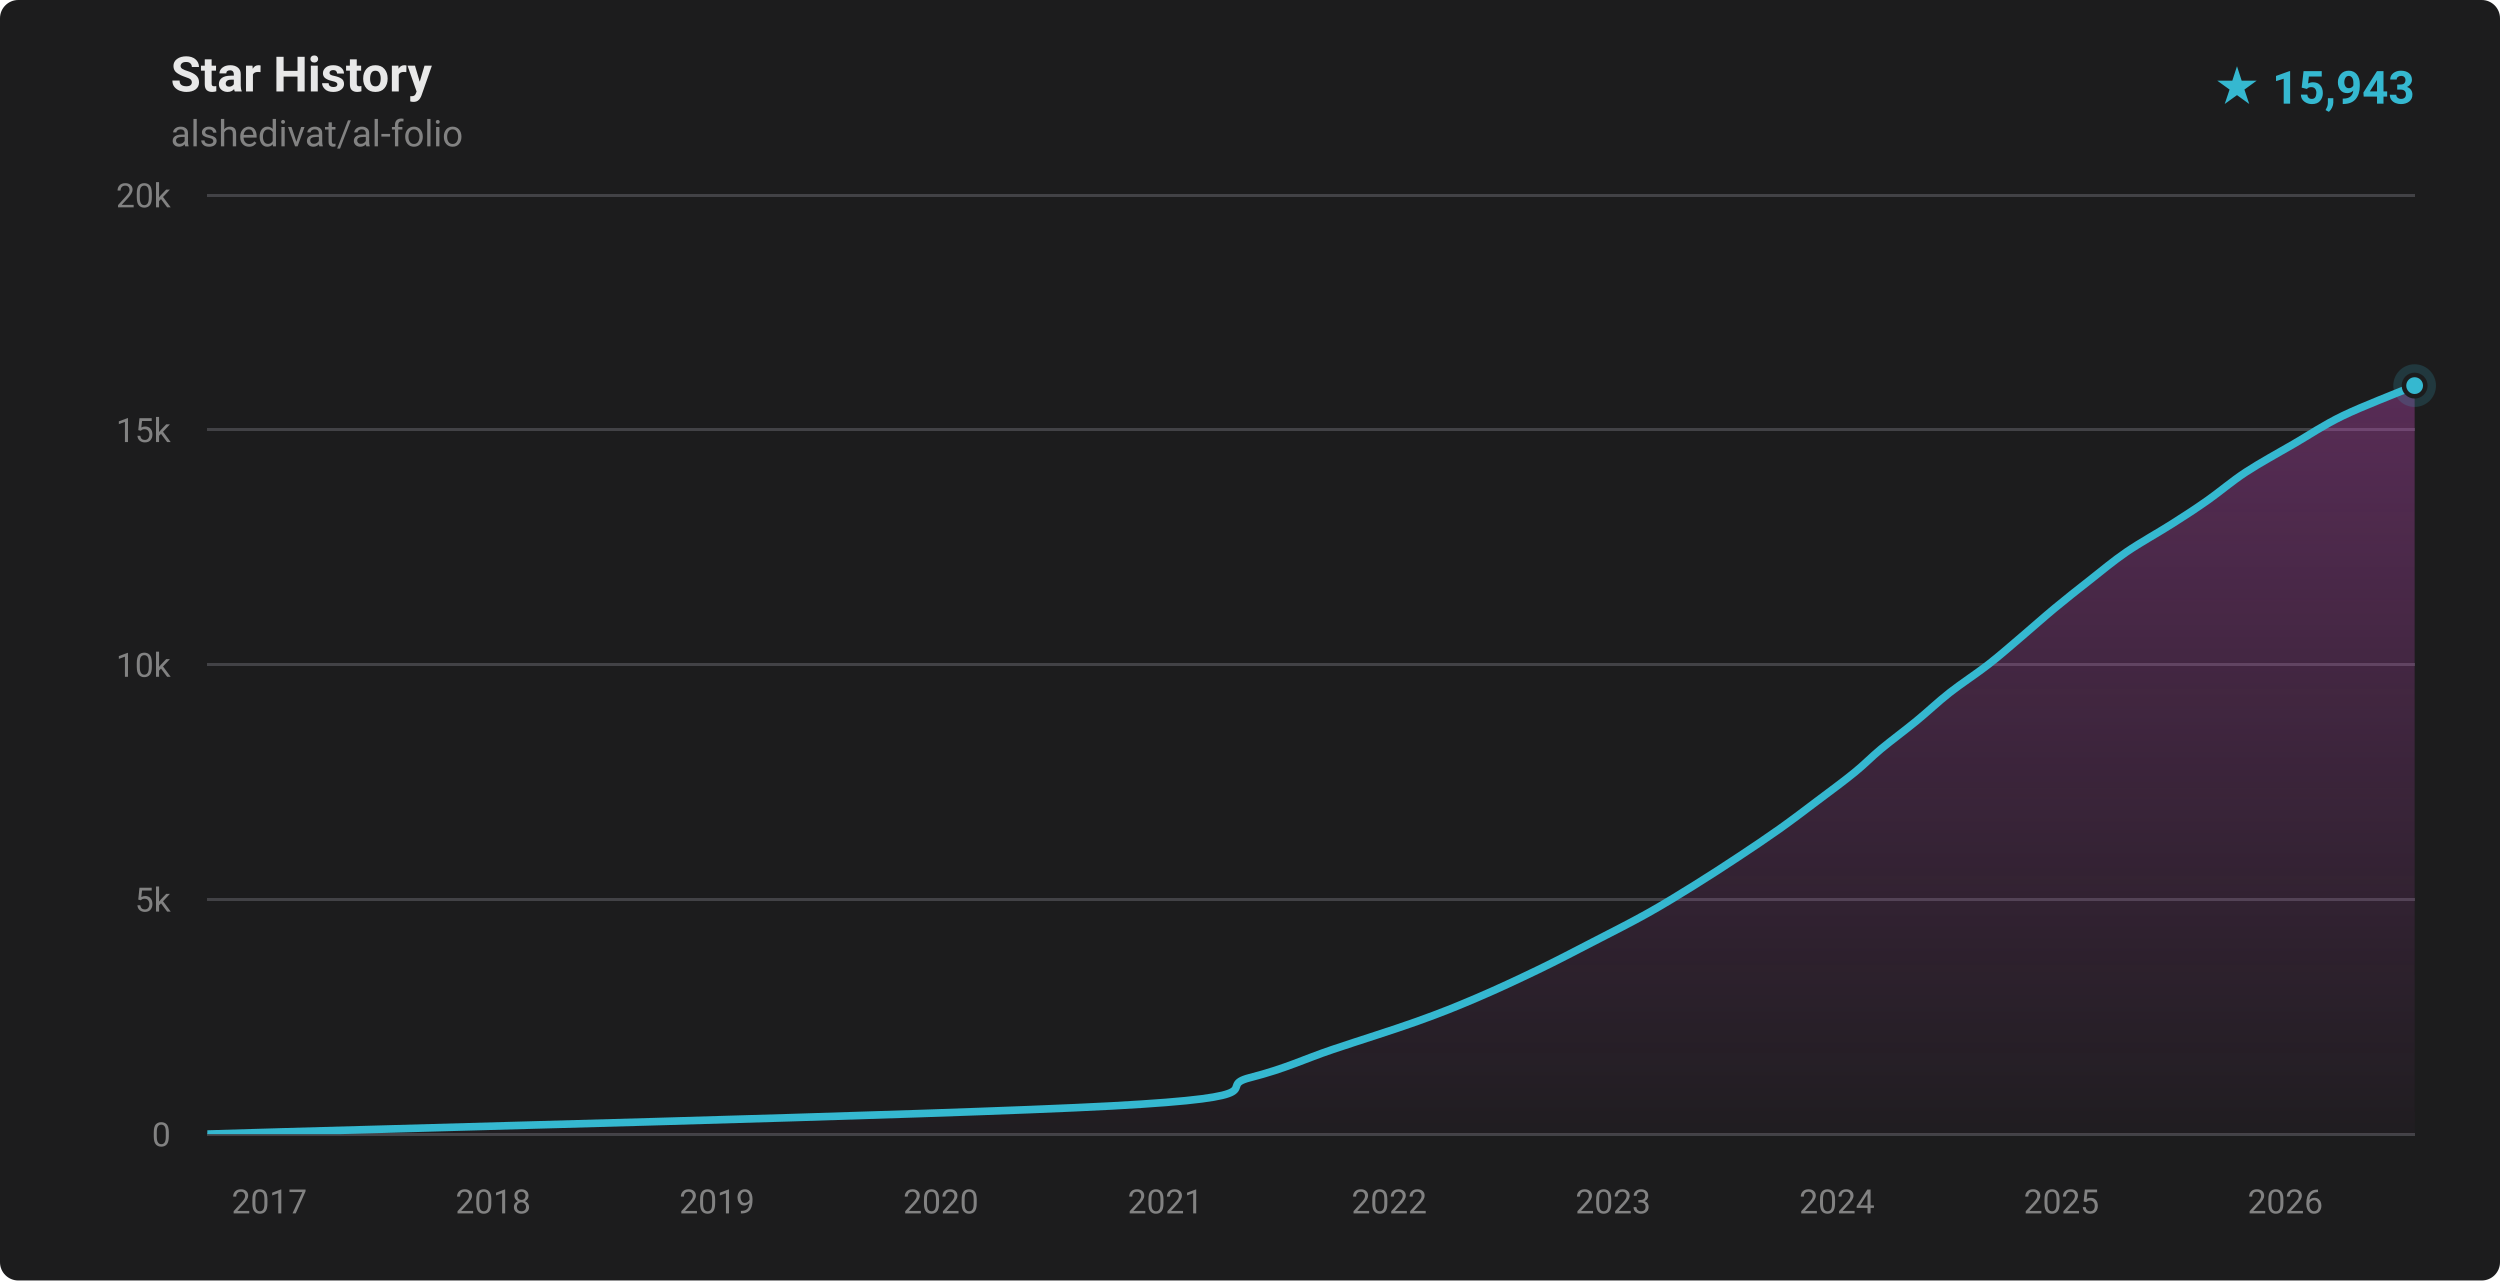
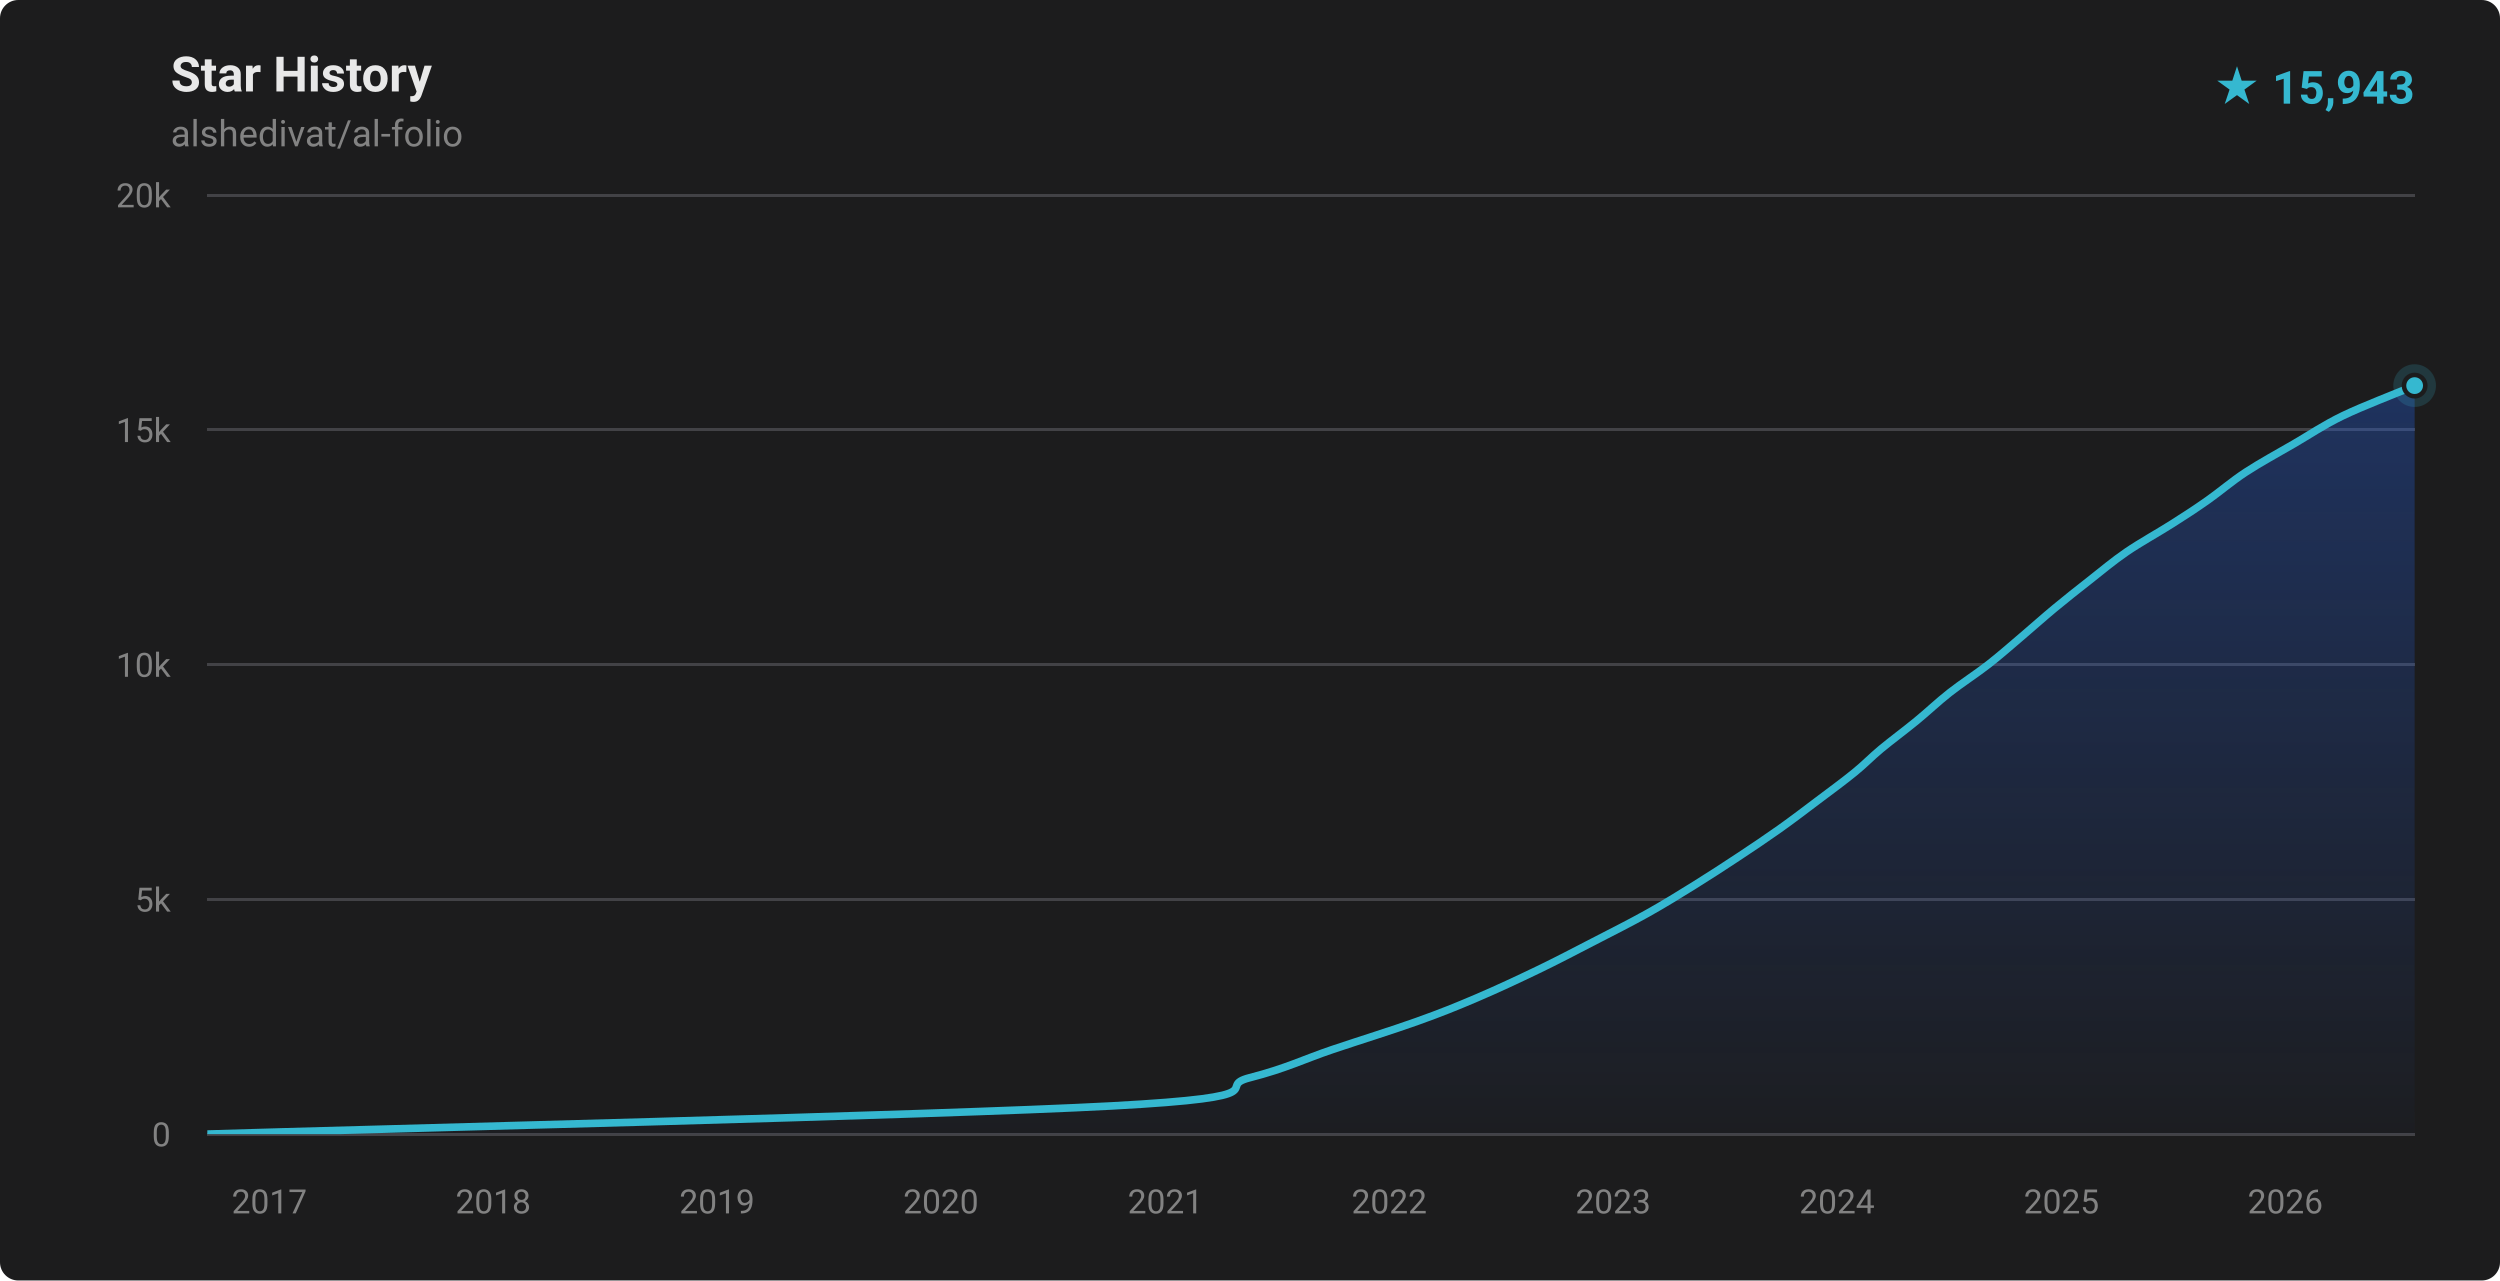
<svg xmlns="http://www.w3.org/2000/svg" width="820" height="420" viewBox="0 0 820 420" role="img" aria-label="Star history for alshedivat/al-folio: 15943 stars">
  <defs>
    <linearGradient id="fill-dark" x1="0" y1="0" x2="0" y2="1">
-       <stop offset="0%" stop-color="rgba(217,79,208,0.32)" />
-       <stop offset="100%" stop-color="rgba(217,79,208,0.02)" />
+       <stop offset="0%" stop-color="rgba(37,99,235,0.32)" />
+       <stop offset="100%" stop-color="rgba(37,99,235,0.02)" />
    </linearGradient>
    <clipPath id="plot-dark">
      <rect x="68" y="64" width="724" height="308" />
    </clipPath>
  </defs>
  <style>
    .ttl { font: 600 16px -apple-system,BlinkMacSystemFont,'Segoe UI',Roboto,'Helvetica Neue',Arial,sans-serif; fill: #e8e8e8; }
    .sub { font: 400 12px -apple-system,BlinkMacSystemFont,'Segoe UI',Roboto,'Helvetica Neue',Arial,sans-serif; fill: #828282; }
    .ax  { font: 400 11px -apple-system,BlinkMacSystemFont,'Segoe UI',Roboto,'Helvetica Neue',Arial,sans-serif; fill: #828282; }
    .tot { font: 700 15px -apple-system,BlinkMacSystemFont,'Segoe UI',Roboto,'Helvetica Neue',Arial,sans-serif; fill: #35b8d0; }
  </style>
  <rect width="820" height="420" fill="#1c1c1d" rx="6" />
  <text x="56" y="30" class="ttl">Star History</text>
  <text x="56" y="48" class="sub">alshedivat/al-folio</text>
  <text x="792" y="34" text-anchor="end" class="tot">★ 15,943</text>
  <g stroke="#424246" stroke-width="1" shape-rendering="crispEdges">
    <line x1="68" y1="372.00" x2="792" y2="372.00" />
    <line x1="68" y1="295.00" x2="792" y2="295.00" />
    <line x1="68" y1="218.00" x2="792" y2="218.00" />
    <line x1="68" y1="141.00" x2="792" y2="141.00" />
    <line x1="68" y1="64.00" x2="792" y2="64.00" />
  </g>
  <g>
    <text x="56" y="376.00" text-anchor="end" class="ax">0</text>
    <text x="56" y="299.00" text-anchor="end" class="ax">5k</text>
    <text x="56" y="222.00" text-anchor="end" class="ax">10k</text>
    <text x="56" y="145.00" text-anchor="end" class="ax">15k</text>
    <text x="56" y="68.00" text-anchor="end" class="ax">20k</text>
  </g>
  <g>
    <text x="88.34" y="398" text-anchor="middle" class="ax">2017</text>
    <text x="161.77" y="398" text-anchor="middle" class="ax">2018</text>
    <text x="235.19" y="398" text-anchor="middle" class="ax">2019</text>
    <text x="308.62" y="398" text-anchor="middle" class="ax">2020</text>
    <text x="382.25" y="398" text-anchor="middle" class="ax">2021</text>
    <text x="455.67" y="398" text-anchor="middle" class="ax">2022</text>
    <text x="529.10" y="398" text-anchor="middle" class="ax">2023</text>
    <text x="602.52" y="398" text-anchor="middle" class="ax">2024</text>
    <text x="676.15" y="398" text-anchor="middle" class="ax">2025</text>
    <text x="749.58" y="398" text-anchor="middle" class="ax">2026</text>
  </g>
  <g clip-path="url(#plot-dark)">
    <path d="M 68.00,371.98 C 117.46,370.44 307.76,365.82 364.74,362.74 C 421.72,359.66 397.83,356.58 409.88,353.50 C 421.92,350.42 427.86,347.34 437.01,344.26 C 446.16,341.18 456.90,337.85 464.79,335.02 C 472.68,332.20 477.75,330.15 484.36,327.32 C 490.98,324.50 498.10,321.16 504.49,318.08 C 510.88,315.00 516.73,311.92 522.70,308.84 C 528.67,305.76 534.80,302.68 540.31,299.60 C 545.82,296.52 550.78,293.44 555.74,290.36 C 560.70,287.28 565.43,284.20 570.09,281.12 C 574.75,278.04 579.35,274.96 583.69,271.88 C 588.03,268.80 592.05,265.72 596.14,262.64 C 600.23,259.56 604.78,256.23 608.24,253.40 C 611.71,250.58 613.55,248.53 616.94,245.70 C 620.34,242.88 624.86,239.54 628.61,236.46 C 632.37,233.38 635.54,230.30 639.46,227.22 C 643.38,224.14 648.18,221.06 652.14,217.98 C 656.09,214.90 659.55,211.82 663.18,208.74 C 666.82,205.66 670.22,202.58 673.94,199.50 C 677.65,196.42 681.56,193.34 685.49,190.26 C 689.42,187.18 693.01,184.10 697.52,181.02 C 702.02,177.94 708.08,174.61 712.51,171.78 C 716.95,168.96 720.11,166.91 724.13,164.08 C 728.15,161.26 731.95,157.92 736.65,154.84 C 741.36,151.76 747.05,148.68 752.36,145.60 C 757.66,142.52 762.11,139.44 768.47,136.36 C 774.83,133.28 786.60,128.77 790.52,127.12 C 794.44,125.48 791.75,126.59 792.00,126.48 L 792.00,372.00 L 68.00,372.00 Z" fill="url(#fill-dark)" />
    <path d="M 68.00,371.98 C 117.46,370.44 307.76,365.82 364.74,362.74 C 421.72,359.66 397.83,356.58 409.88,353.50 C 421.92,350.42 427.86,347.34 437.01,344.26 C 446.16,341.18 456.90,337.85 464.79,335.02 C 472.68,332.20 477.75,330.15 484.36,327.32 C 490.98,324.50 498.10,321.16 504.49,318.08 C 510.88,315.00 516.73,311.92 522.70,308.84 C 528.67,305.76 534.80,302.68 540.31,299.60 C 545.82,296.52 550.78,293.44 555.74,290.36 C 560.70,287.28 565.43,284.20 570.09,281.12 C 574.75,278.04 579.35,274.96 583.69,271.88 C 588.03,268.80 592.05,265.72 596.14,262.64 C 600.23,259.56 604.78,256.23 608.24,253.40 C 611.71,250.58 613.55,248.53 616.94,245.70 C 620.34,242.88 624.86,239.54 628.61,236.46 C 632.37,233.38 635.54,230.30 639.46,227.22 C 643.38,224.14 648.18,221.06 652.14,217.98 C 656.09,214.90 659.55,211.82 663.18,208.74 C 666.82,205.66 670.22,202.58 673.94,199.50 C 677.65,196.42 681.56,193.34 685.49,190.26 C 689.42,187.18 693.01,184.10 697.52,181.02 C 702.02,177.94 708.08,174.61 712.51,171.78 C 716.95,168.96 720.11,166.91 724.13,164.08 C 728.15,161.26 731.95,157.92 736.65,154.84 C 741.36,151.76 747.05,148.68 752.36,145.60 C 757.66,142.52 762.11,139.44 768.47,136.36 C 774.83,133.28 786.60,128.77 790.52,127.12 C 794.44,125.48 791.75,126.59 792.00,126.48" fill="none" stroke="#35b8d0" stroke-width="2.5" stroke-linecap="round" stroke-linejoin="round" />
  </g>
  <circle cx="792.00" cy="126.48" r="7" fill="#35b8d0" opacity="0.18" />
  <circle cx="792.00" cy="126.48" r="3.5" fill="#35b8d0" stroke="#1c1c1d" stroke-width="1.5" />
</svg>
